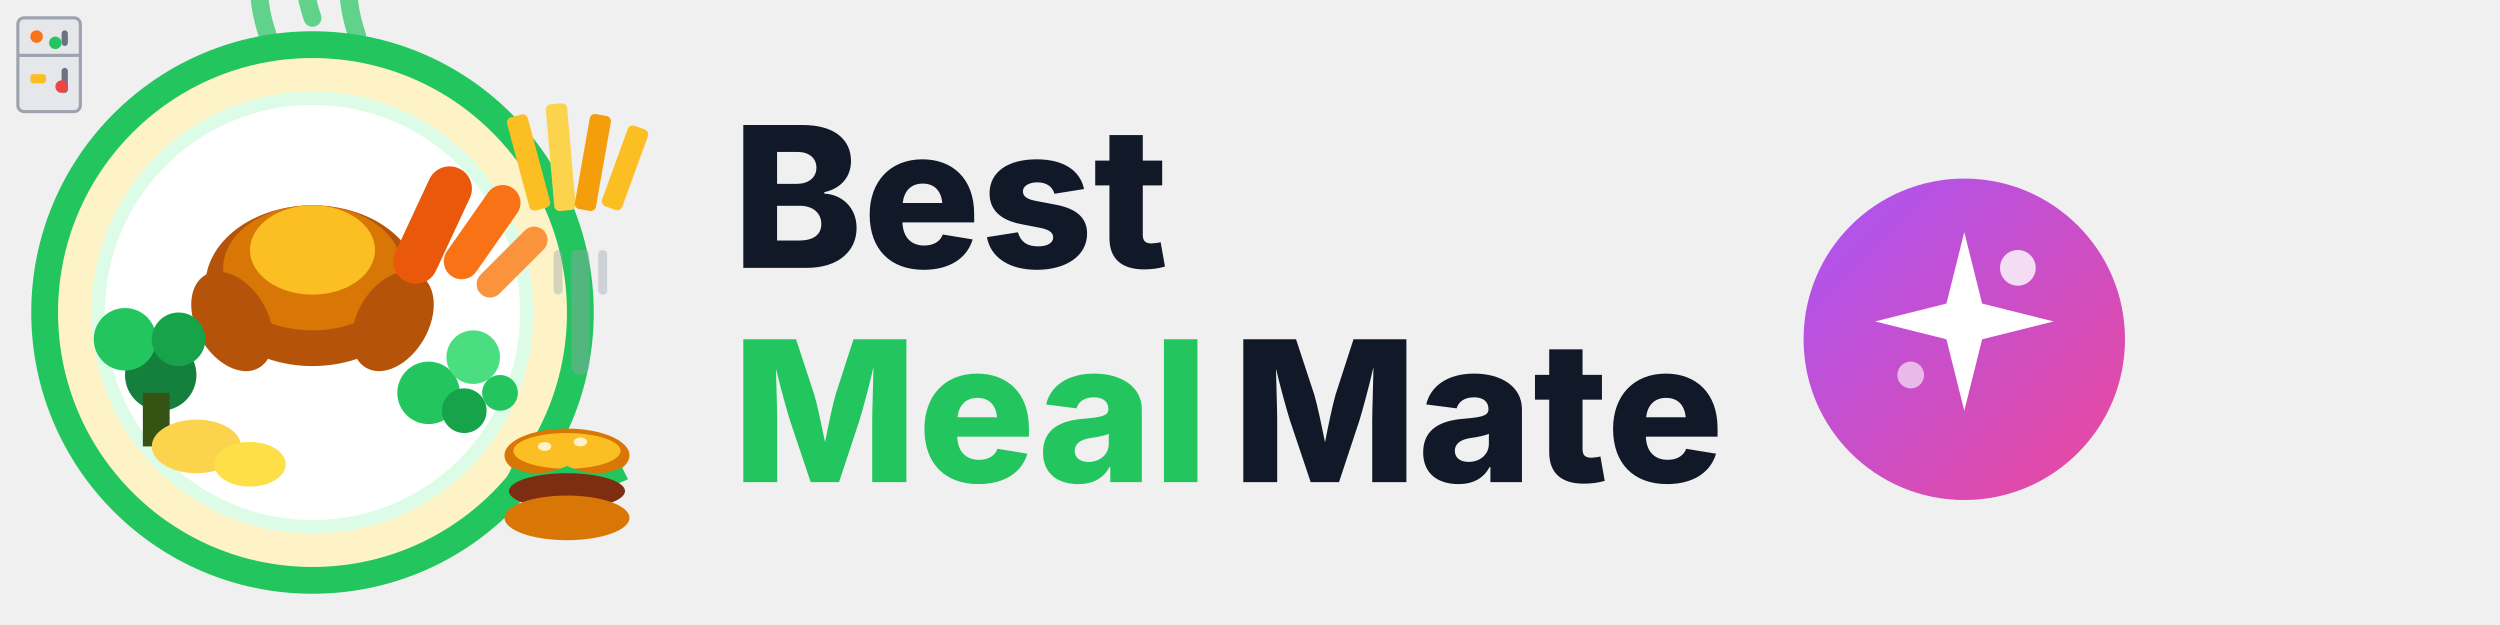
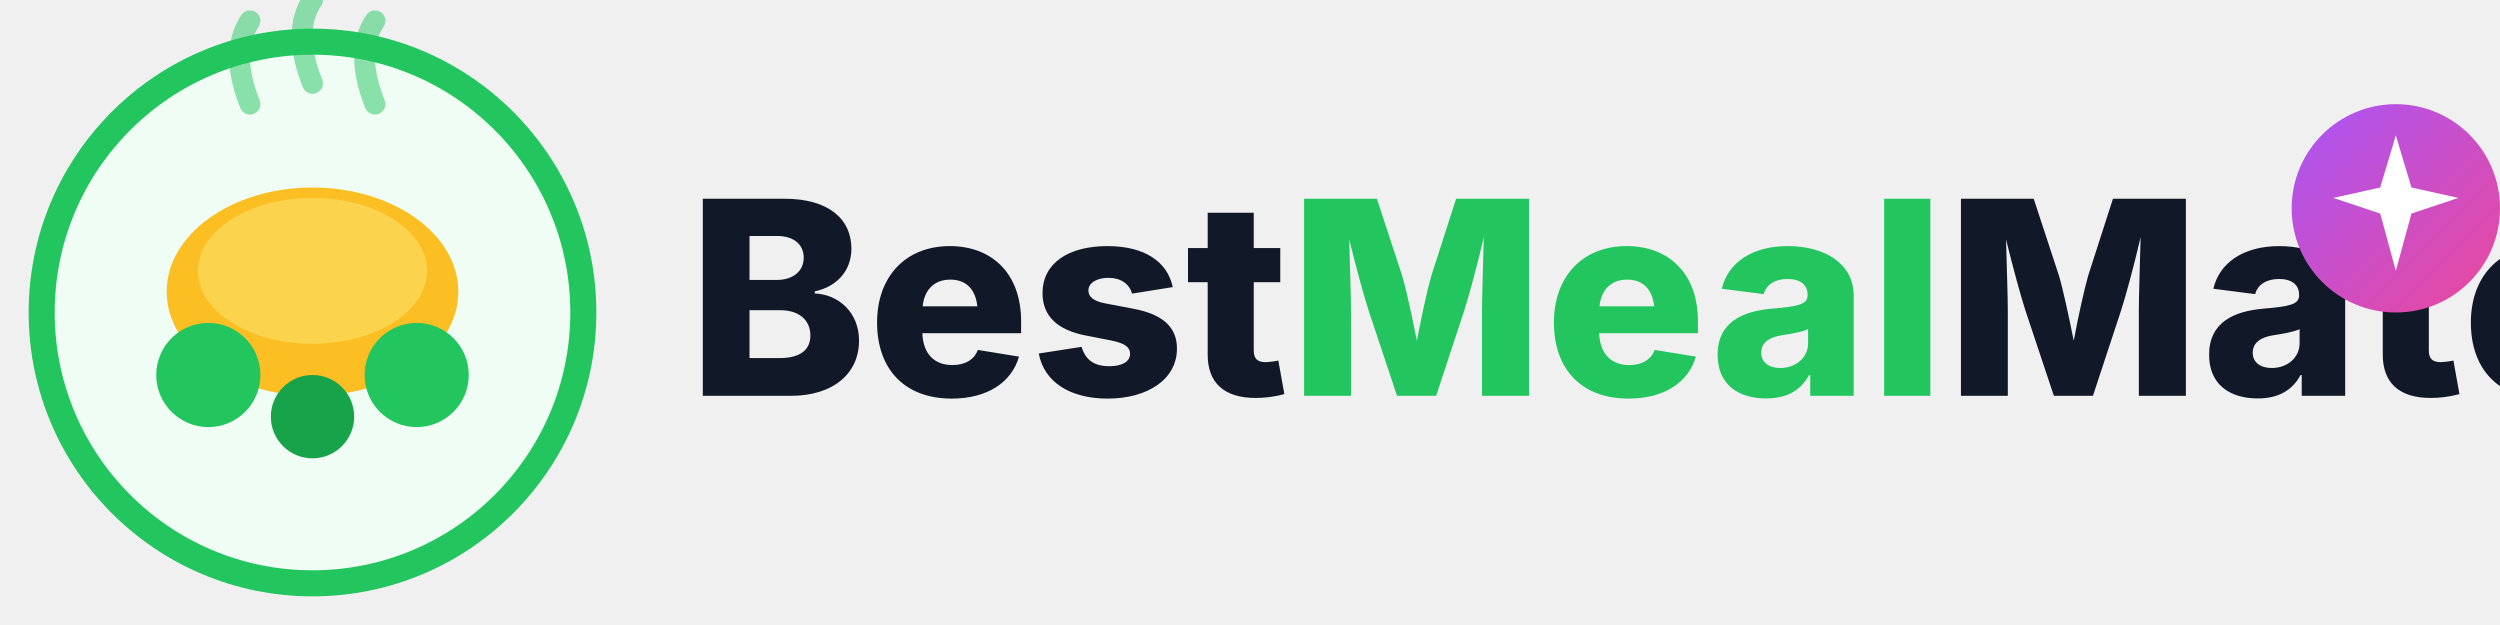
- <svg xmlns="http://www.w3.org/2000/svg" viewBox="0 0 280 70" fill="none">
-   <circle cx="35" cy="35" r="30" fill="#fef3c7" stroke="#22c55e" stroke-width="3" />
-   <circle cx="35" cy="35" r="24" fill="#ffffff" stroke="#dcfce7" stroke-width="1.5" />
-   <ellipse cx="35" cy="32" rx="12" ry="9" fill="#b45309" />
-   <ellipse cx="35" cy="30" rx="10" ry="7" fill="#d97706" />
-   <ellipse cx="35" cy="28" rx="7" ry="5" fill="#fbbf24" />
-   <ellipse cx="26" cy="36" rx="4" ry="6" fill="#b45309" transform="rotate(-30 26 36)" />
-   <ellipse cx="44" cy="36" rx="4" ry="6" fill="#b45309" transform="rotate(30 44 36)" />
-   <circle cx="48" cy="44" r="3.5" fill="#22c55e" />
-   <circle cx="53" cy="40" r="3" fill="#4ade80" />
-   <circle cx="52" cy="46" r="2.5" fill="#16a34a" />
-   <circle cx="56" cy="44" r="2" fill="#22c55e" />
-   <rect x="46" y="18" width="5" height="14" rx="2.5" fill="#ea580c" transform="rotate(25 48 25)" />
-   <rect x="52" y="20" width="4" height="12" rx="2" fill="#f97316" transform="rotate(35 54 26)" />
-   <rect x="56" y="24" width="3" height="10" rx="1.5" fill="#fb923c" transform="rotate(45 57 29)" />
-   <circle cx="18" cy="42" r="4" fill="#15803d" />
-   <circle cx="14" cy="38" r="3.5" fill="#22c55e" />
-   <circle cx="20" cy="38" r="3" fill="#16a34a" />
-   <rect x="16" y="44" width="3" height="6" fill="#365314" />
-   <ellipse cx="22" cy="50" rx="5" ry="3" fill="#fcd34d" />
-   <ellipse cx="28" cy="52" rx="4" ry="2.5" fill="#fde047" />
-   <path d="M30 4 Q28 -2 30 -6" stroke="#22c55e" stroke-width="2" stroke-linecap="round" fill="none" opacity="0.7" />
-   <path d="M35 2 Q33 -4 35 -8" stroke="#22c55e" stroke-width="2" stroke-linecap="round" fill="none" opacity="0.7" />
-   <path d="M40 4 Q38 -2 40 -6" stroke="#22c55e" stroke-width="2" stroke-linecap="round" fill="none" opacity="0.7" />
-   <g transform="translate(58, 8) scale(0.6)">
-     <rect x="0" y="8" width="4" height="18" rx="1" fill="#fbbf24" transform="rotate(-15 2 17)" />
-     <rect x="6" y="6" width="4" height="20" rx="1" fill="#fcd34d" transform="rotate(-5 8 16)" />
-     <rect x="12" y="8" width="4" height="18" rx="1" fill="#f59e0b" transform="rotate(10 14 17)" />
-     <rect x="18" y="10" width="4" height="16" rx="1" fill="#fbbf24" transform="rotate(20 20 18)" />
-   </g>
-   <g transform="translate(56, 48) scale(0.5)">
-     <ellipse cx="15" cy="6" rx="14" ry="6" fill="#d97706" />
-     <ellipse cx="15" cy="5" rx="12" ry="4" fill="#fbbf24" />
-     <ellipse cx="10" cy="4" rx="1.5" ry="1" fill="#fef3c7" />
-     <ellipse cx="18" cy="3" rx="1.5" ry="1" fill="#fef3c7" />
-     <path d="M2 10 Q8 13 15 10 Q22 13 28 10" stroke="#22c55e" stroke-width="3" fill="none" />
-     <ellipse cx="15" cy="14" rx="13" ry="4" fill="#7c2d12" />
-     <ellipse cx="15" cy="20" rx="14" ry="5" fill="#d97706" />
-   </g>
-   <g transform="translate(2, 2) scale(0.35)">
-     <rect x="0" y="0" width="20" height="30" rx="2" fill="#e5e7eb" stroke="#9ca3af" stroke-width="1" />
-     <line x1="0" y1="12" x2="20" y2="12" stroke="#9ca3af" stroke-width="1" />
-     <rect x="14" y="4" width="2" height="5" rx="1" fill="#6b7280" />
-     <rect x="14" y="16" width="2" height="8" rx="1" fill="#6b7280" />
-     <circle cx="6" cy="6" r="2" fill="#f97316" />
-     <circle cx="12" cy="8" r="2" fill="#22c55e" />
-     <rect x="4" y="18" width="5" height="3" rx="1" fill="#fbbf24" />
-     <circle cx="14" cy="22" r="2" fill="#ef4444" />
-   </g>
-   <text x="82" y="30" font-family="system-ui, -apple-system, sans-serif" font-size="22" font-weight="800" fill="#111827">Best</text>
-   <text x="82" y="54" font-family="system-ui, -apple-system, sans-serif" font-size="22" font-weight="800" fill="#22c55e">Meal</text>
-   <text x="138" y="54" font-family="system-ui, -apple-system, sans-serif" font-size="22" font-weight="800" fill="#111827">Mate</text>
-   <g transform="translate(200, 18)">
-     <circle cx="20" cy="20" r="18" fill="url(#gradient1)" />
-     <path d="M20 8 L22 16 L30 18 L22 20 L20 28 L18 20 L10 18 L18 16 Z" fill="white" />
-     <circle cx="26" cy="12" r="2" fill="white" opacity="0.8" />
-     <circle cx="14" cy="24" r="1.5" fill="white" opacity="0.6" />
-   </g>
-   <g transform="translate(64, 28)" opacity="0.4">
-     <rect x="0" y="0" width="2" height="14" rx="1" fill="#9ca3af" />
-     <rect x="0" y="0" width="2" height="6" rx="0.5" fill="#9ca3af" />
-     <rect x="-2" y="0" width="1" height="5" rx="0.5" fill="#9ca3af" />
-     <rect x="3" y="0" width="1" height="5" rx="0.5" fill="#9ca3af" />
+ <svg xmlns="http://www.w3.org/2000/svg" viewBox="0 0 240 60" fill="none">
+   <circle cx="30" cy="30" r="26" fill="#f0fdf4" stroke="#22c55e" stroke-width="2.5" />
+   <ellipse cx="30" cy="28" rx="14" ry="10" fill="#fbbf24" />
+   <ellipse cx="30" cy="26" rx="11" ry="7" fill="#fcd34d" />
+   <circle cx="20" cy="36" r="5" fill="#22c55e" />
+   <circle cx="40" cy="36" r="5" fill="#22c55e" />
+   <circle cx="30" cy="40" r="4" fill="#16a34a" />
+   <path d="M24 10 Q22 5 24 2" stroke="#22c55e" stroke-width="2" stroke-linecap="round" fill="none" opacity="0.5" />
+   <path d="M30 8 Q28 3 30 0" stroke="#22c55e" stroke-width="2" stroke-linecap="round" fill="none" opacity="0.5" />
+   <path d="M36 10 Q34 5 36 2" stroke="#22c55e" stroke-width="2" stroke-linecap="round" fill="none" opacity="0.5" />
+   <text x="66" y="38" font-family="system-ui, -apple-system, sans-serif" font-size="26" font-weight="800" fill="#111827">Best<tspan fill="#22c55e">Meal</tspan>Mate</text>
+   <g transform="translate(218, 8)">
+     <circle cx="12" cy="12" r="10" fill="url(#aiGradient)" />
+     <path d="M12 5 L13.5 10 L18 11 L13.5 12.5 L12 18 L10.5 12.5 L6 11 L10.5 10 Z" fill="white" />
  </g>
  <defs>
-     <linearGradient id="gradient1" x1="0%" y1="0%" x2="100%" y2="100%">
+     <linearGradient id="aiGradient" x1="0%" y1="0%" x2="100%" y2="100%">
      <stop offset="0%" style="stop-color:#a855f7" />
      <stop offset="100%" style="stop-color:#ec4899" />
    </linearGradient>
  </defs>
</svg>
